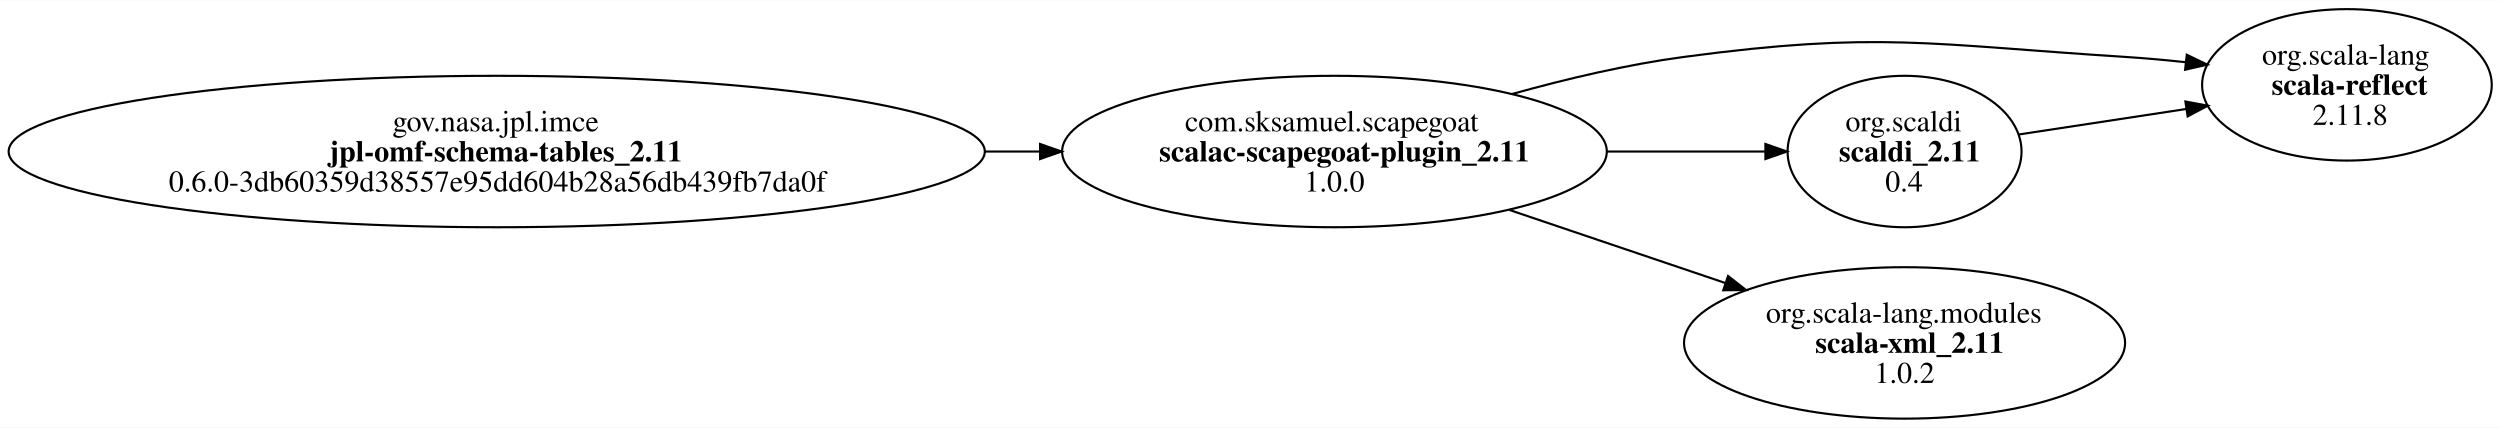
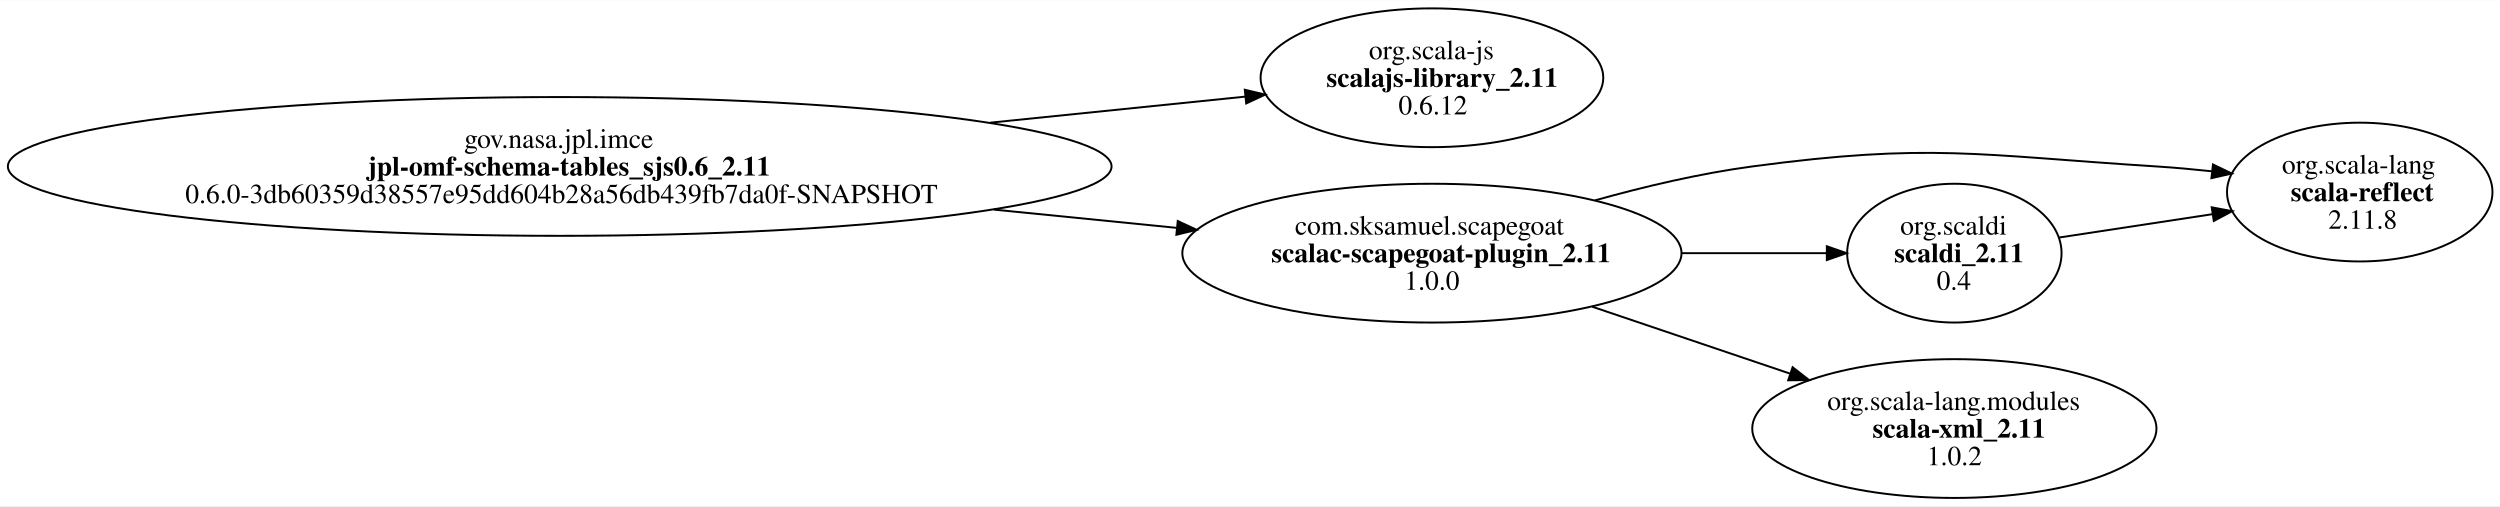
- <svg xmlns="http://www.w3.org/2000/svg" width="1163pt" height="199pt" viewBox="0.00 0.00 1162.52 198.71">
-   <g id="graph0" class="graph" transform="scale(1 1) rotate(0) translate(4 194.711)">
-     <polygon fill="white" stroke="none" points="-4,4 -4,-194.711 1158.52,-194.711 1158.52,4 -4,4" />
+ <svg xmlns="http://www.w3.org/2000/svg" width="1269pt" height="257pt" viewBox="0.00 0.00 1268.58 256.71">
+   <g id="graph0" class="graph" transform="scale(1 1) rotate(0) translate(4 252.711)">
+     <polygon fill="white" stroke="none" points="-4,4 -4,-252.711 1264.58,-252.711 1264.58,4 -4,4" />
    <g id="node1" class="node">
-       <ellipse fill="none" stroke="black" cx="226.981" cy="-124.355" rx="226.963" ry="35.211" />
-       <text text-anchor="start" x="178.481" y="-133.755" font-family="Times,serif" font-size="14.00">gov.nasa.jpl.imce</text>
-       <text text-anchor="start" x="148.981" y="-119.755" font-family="Times,serif" font-weight="bold" font-size="14.00">jpl-omf-schema-tables_2.11</text>
-       <text text-anchor="start" x="74.481" y="-105.755" font-family="Times,serif" font-size="14.00">0.6.0-3db60359d38557e95dd604b28a56db439fb7da0f</text>
+       <ellipse fill="none" stroke="black" cx="280.014" cy="-168.355" rx="280.029" ry="35.211" />
+       <text text-anchor="start" x="231.514" y="-177.755" font-family="Times,serif" font-size="14.00">gov.nasa.jpl.imce</text>
+       <text text-anchor="start" x="182.514" y="-163.755" font-family="Times,serif" font-weight="bold" font-size="14.00">jpl-omf-schema-tables_sjs0.6_2.11</text>
+       <text text-anchor="start" x="90.014" y="-149.755" font-family="Times,serif" font-size="14.00">0.6.0-3db60359d38557e95dd604b28a56db439fb7da0f-SNAPSHOT</text>
+     </g>
+     <g id="node2" class="node">
+       <ellipse fill="none" stroke="black" cx="722.601" cy="-213.355" rx="86.948" ry="35.211" />
+       <text text-anchor="start" x="690.601" y="-222.755" font-family="Times,serif" font-size="14.00">org.scala-js</text>
+       <text text-anchor="start" x="669.101" y="-208.755" font-family="Times,serif" font-weight="bold" font-size="14.00">scalajs-library_2.11</text>
+       <text text-anchor="start" x="705.601" y="-194.755" font-family="Times,serif" font-size="14.00">0.6.12</text>
+     </g>
+     <g id="edge1" class="edge">
+       <path fill="none" stroke="black" d="M498.403,-190.559C544.021,-195.218 589.804,-199.894 627.928,-203.788" />
+       <polygon fill="black" stroke="black" points="627.655,-207.278 637.959,-204.812 628.366,-200.314 627.655,-207.278" />
+     </g>
+     <g id="node4" class="node">
+       <ellipse fill="none" stroke="black" cx="722.601" cy="-124.355" rx="126.644" ry="35.211" />
+       <text text-anchor="start" x="653.101" y="-133.755" font-family="Times,serif" font-size="14.00">com.sksamuel.scapegoat</text>
+       <text text-anchor="start" x="641.101" y="-119.755" font-family="Times,serif" font-weight="bold" font-size="14.00">scalac-scapegoat-plugin_2.11</text>
+       <text text-anchor="start" x="708.601" y="-105.755" font-family="Times,serif" font-size="14.00">1.0.0</text>
+     </g>
+     <g id="edge4" class="edge">
+       <path fill="none" stroke="black" d="M500.339,-146.452C532.088,-143.281 563.864,-140.108 593.029,-137.195" />
+       <polygon fill="black" stroke="black" points="593.629,-140.653 603.231,-136.177 592.933,-133.688 593.629,-140.653" />
    </g>
    <g id="node3" class="node">
-       <ellipse fill="none" stroke="black" cx="616.535" cy="-124.355" rx="126.644" ry="35.211" />
-       <text text-anchor="start" x="547.035" y="-133.755" font-family="Times,serif" font-size="14.00">com.sksamuel.scapegoat</text>
-       <text text-anchor="start" x="535.035" y="-119.755" font-family="Times,serif" font-weight="bold" font-size="14.00">scalac-scapegoat-plugin_2.11</text>
-       <text text-anchor="start" x="602.535" y="-105.755" font-family="Times,serif" font-size="14.00">1.0.0</text>
+       <ellipse fill="none" stroke="black" cx="1193.41" cy="-155.355" rx="67.351" ry="35.211" />
+       <text text-anchor="start" x="1153.91" y="-164.755" font-family="Times,serif" font-size="14.00">org.scala-lang</text>
+       <text text-anchor="start" x="1158.41" y="-150.755" font-family="Times,serif" font-weight="bold" font-size="14.00">scala-reflect</text>
+       <text text-anchor="start" x="1177.41" y="-136.755" font-family="Times,serif" font-size="14.00">2.11.8</text>
    </g>
    <g id="edge3" class="edge">
-       <path fill="none" stroke="black" d="M453.983,-124.355C462.603,-124.355 471.135,-124.355 479.509,-124.355" />
-       <polygon fill="black" stroke="black" points="479.639,-127.855 489.639,-124.355 479.639,-120.855 479.639,-127.855" />
+       <path fill="none" stroke="black" d="M805.345,-151.143C830.647,-158.203 858.806,-164.829 885.173,-168.355 975.507,-180.435 999.278,-174.118 1090.23,-168.355 1099.34,-167.778 1108.88,-166.914 1118.31,-165.901" />
+       <polygon fill="black" stroke="black" points="1118.94,-169.353 1128.48,-164.75 1118.15,-162.397 1118.94,-169.353" />
    </g>
-     <g id="node2" class="node">
-       <ellipse fill="none" stroke="black" cx="1087.34" cy="-155.355" rx="67.351" ry="35.211" />
-       <text text-anchor="start" x="1047.84" y="-164.755" font-family="Times,serif" font-size="14.00">org.scala-lang</text>
-       <text text-anchor="start" x="1052.34" y="-150.755" font-family="Times,serif" font-weight="bold" font-size="14.00">scala-reflect</text>
-       <text text-anchor="start" x="1071.34" y="-136.755" font-family="Times,serif" font-size="14.00">2.11.8</text>
+     <g id="node5" class="node">
+       <ellipse fill="none" stroke="black" cx="987.703" cy="-124.355" rx="54.395" ry="35.211" />
+       <text text-anchor="start" x="960.203" y="-133.755" font-family="Times,serif" font-size="14.00">org.scaldi</text>
+       <text text-anchor="start" x="957.203" y="-119.755" font-family="Times,serif" font-weight="bold" font-size="14.00">scaldi_2.11</text>
+       <text text-anchor="start" x="978.703" y="-105.755" font-family="Times,serif" font-size="14.00">0.4</text>
+     </g>
+     <g id="edge5" class="edge">
+       <path fill="none" stroke="black" d="M849.373,-124.355C874.807,-124.355 900.53,-124.355 922.729,-124.355" />
+       <polygon fill="black" stroke="black" points="922.995,-127.855 932.995,-124.355 922.995,-120.855 922.995,-127.855" />
+     </g>
+     <g id="node6" class="node">
+       <ellipse fill="none" stroke="black" cx="987.703" cy="-35.355" rx="102.561" ry="35.211" />
+       <text text-anchor="start" x="923.203" y="-44.755" font-family="Times,serif" font-size="14.00">org.scala-lang.modules</text>
+       <text text-anchor="start" x="946.203" y="-30.755" font-family="Times,serif" font-weight="bold" font-size="14.00">scala-xml_2.11</text>
+       <text text-anchor="start" x="973.703" y="-16.755" font-family="Times,serif" font-size="14.00">1.0.2</text>
+     </g>
+     <g id="edge6" class="edge">
+       <path fill="none" stroke="black" d="M803.97,-97.169C835.743,-86.421 872.235,-74.077 904.213,-63.259" />
+       <polygon fill="black" stroke="black" points="905.631,-66.475 913.982,-59.955 903.388,-59.844 905.631,-66.475" />
    </g>
    <g id="edge2" class="edge">
-       <path fill="none" stroke="black" d="M699.279,-151.143C724.581,-158.203 752.74,-164.829 779.107,-168.355 869.441,-180.435 893.212,-174.118 984.168,-168.355 993.276,-167.778 1002.81,-166.914 1012.25,-165.901" />
-       <polygon fill="black" stroke="black" points="1012.88,-169.353 1022.42,-164.75 1012.09,-162.397 1012.88,-169.353" />
-     </g>
-     <g id="node4" class="node">
-       <ellipse fill="none" stroke="black" cx="881.637" cy="-124.355" rx="54.395" ry="35.211" />
-       <text text-anchor="start" x="854.137" y="-133.755" font-family="Times,serif" font-size="14.00">org.scaldi</text>
-       <text text-anchor="start" x="851.137" y="-119.755" font-family="Times,serif" font-weight="bold" font-size="14.00">scaldi_2.11</text>
-       <text text-anchor="start" x="872.637" y="-105.755" font-family="Times,serif" font-size="14.00">0.4</text>
-     </g>
-     <g id="edge4" class="edge">
-       <path fill="none" stroke="black" d="M743.307,-124.355C768.741,-124.355 794.464,-124.355 816.663,-124.355" />
-       <polygon fill="black" stroke="black" points="816.929,-127.855 826.929,-124.355 816.929,-120.855 816.929,-127.855" />
-     </g>
-     <g id="node5" class="node">
-       <ellipse fill="none" stroke="black" cx="881.637" cy="-35.355" rx="102.561" ry="35.211" />
-       <text text-anchor="start" x="817.137" y="-44.755" font-family="Times,serif" font-size="14.00">org.scala-lang.modules</text>
-       <text text-anchor="start" x="840.137" y="-30.755" font-family="Times,serif" font-weight="bold" font-size="14.00">scala-xml_2.11</text>
-       <text text-anchor="start" x="867.637" y="-16.755" font-family="Times,serif" font-size="14.00">1.0.2</text>
-     </g>
-     <g id="edge5" class="edge">
-       <path fill="none" stroke="black" d="M697.904,-97.169C729.677,-86.421 766.169,-74.077 798.147,-63.259" />
-       <polygon fill="black" stroke="black" points="799.565,-66.475 807.916,-59.955 797.322,-59.844 799.565,-66.475" />
-     </g>
-     <g id="edge1" class="edge">
-       <path fill="none" stroke="black" d="M934.832,-132.298C958.455,-135.893 986.797,-140.206 1012.54,-144.125" />
-       <polygon fill="black" stroke="black" points="1012.23,-147.617 1022.64,-145.662 1013.28,-140.697 1012.23,-147.617" />
+       <path fill="none" stroke="black" d="M1040.9,-132.298C1064.52,-135.893 1092.86,-140.206 1118.61,-144.125" />
+       <polygon fill="black" stroke="black" points="1118.3,-147.617 1128.71,-145.662 1119.35,-140.697 1118.3,-147.617" />
    </g>
  </g>
</svg>
